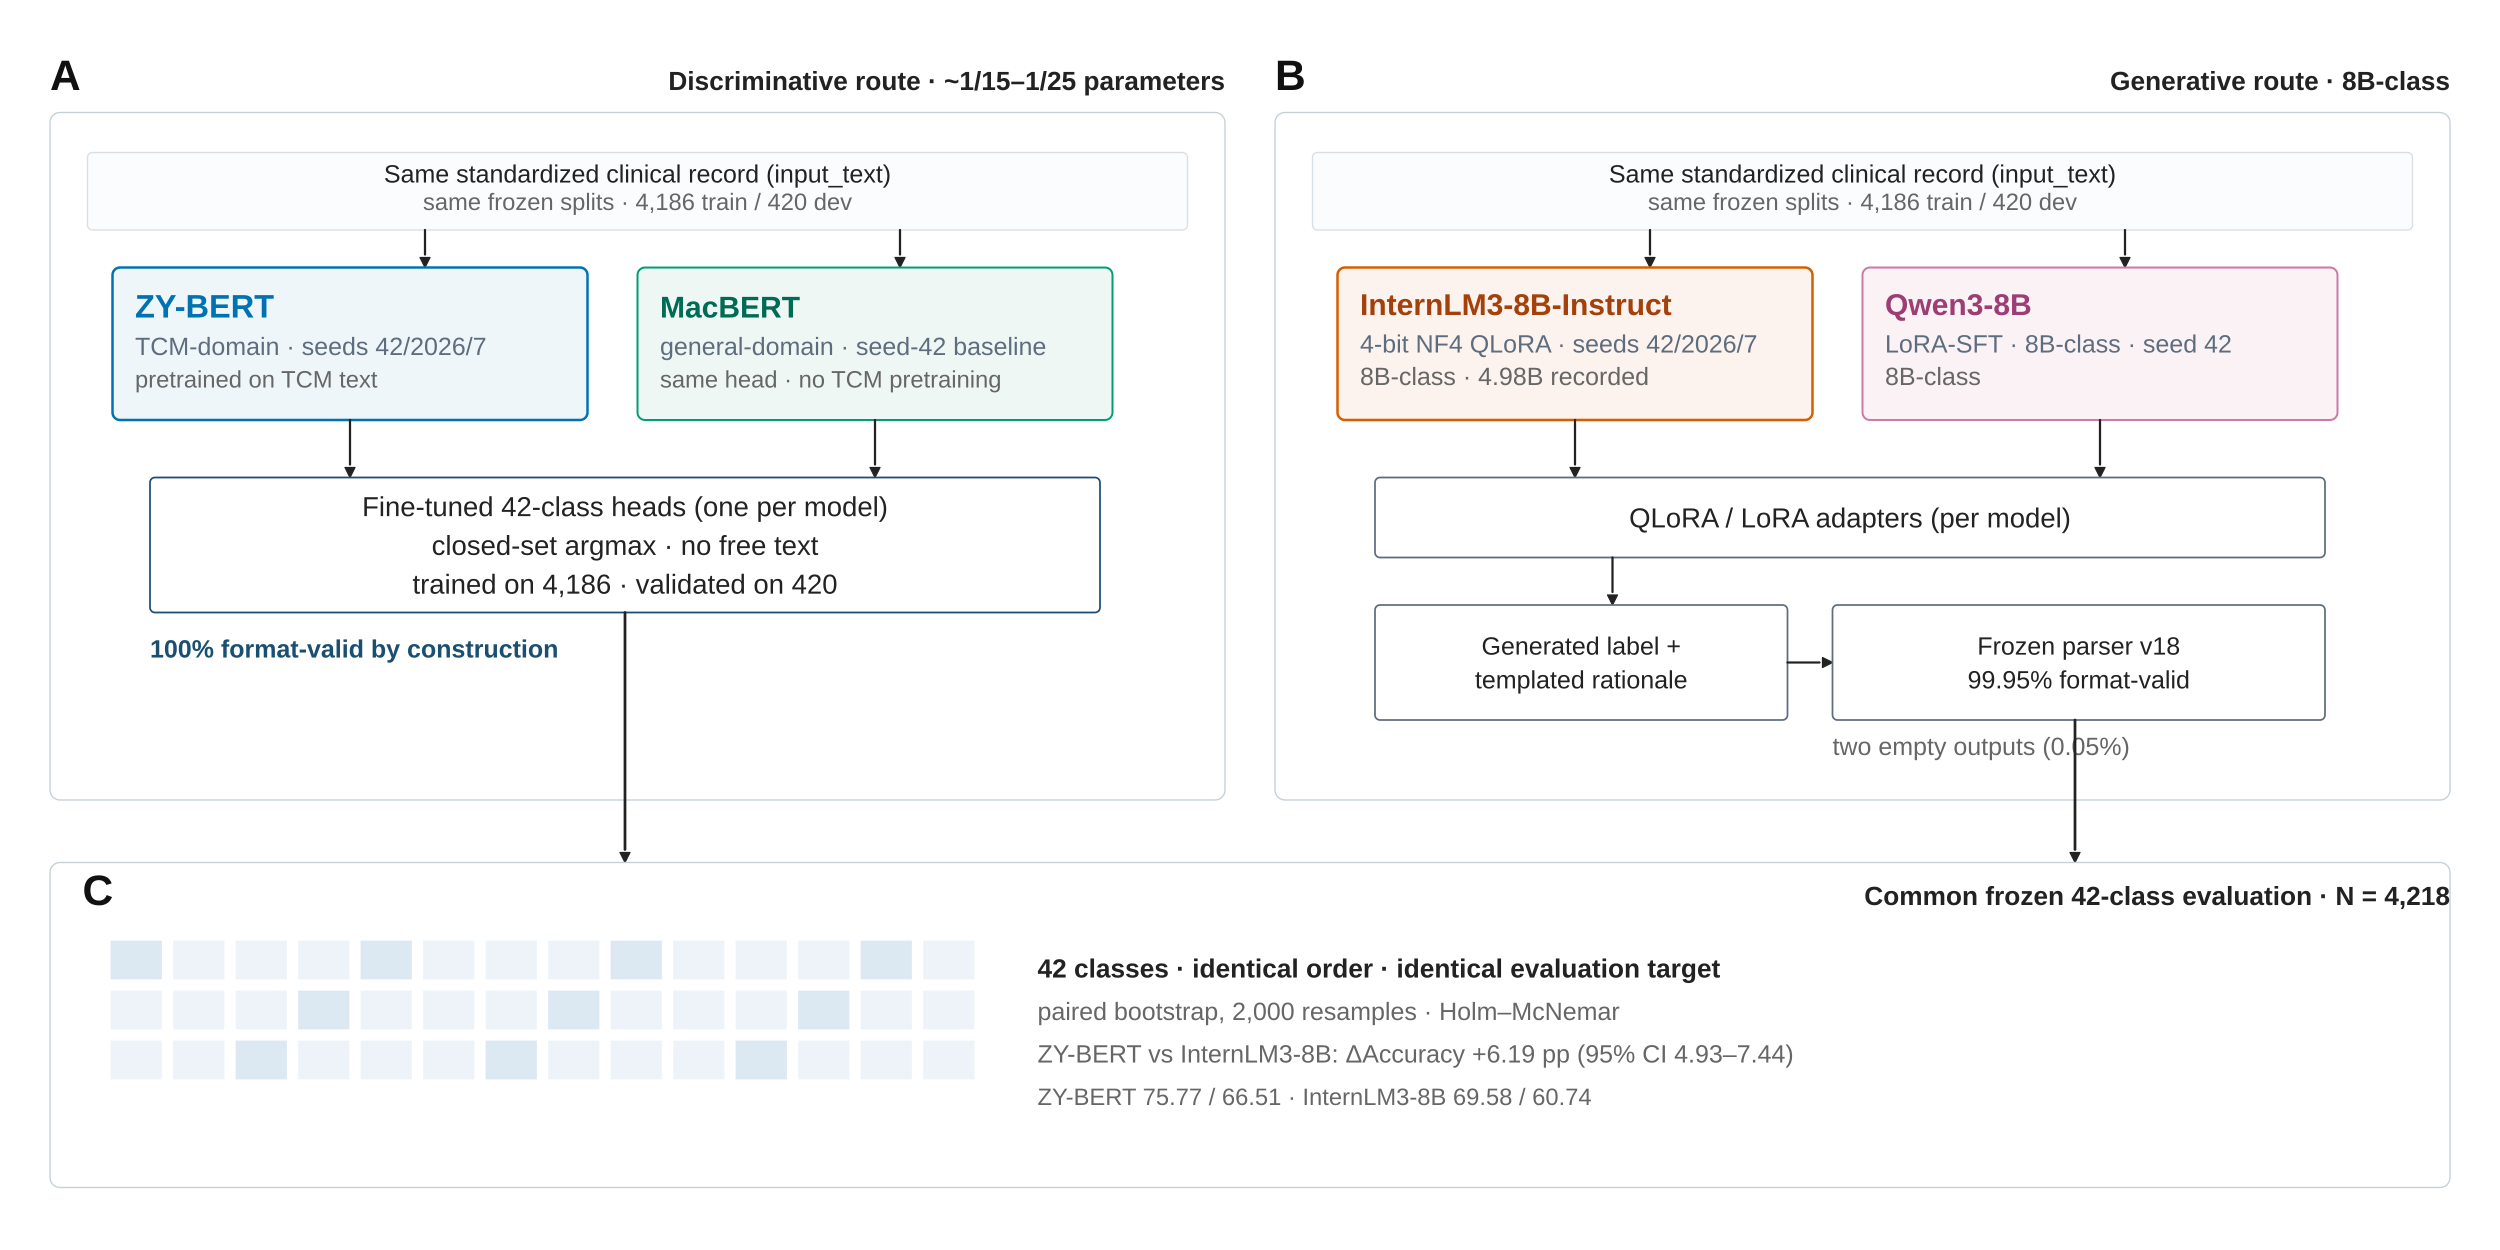
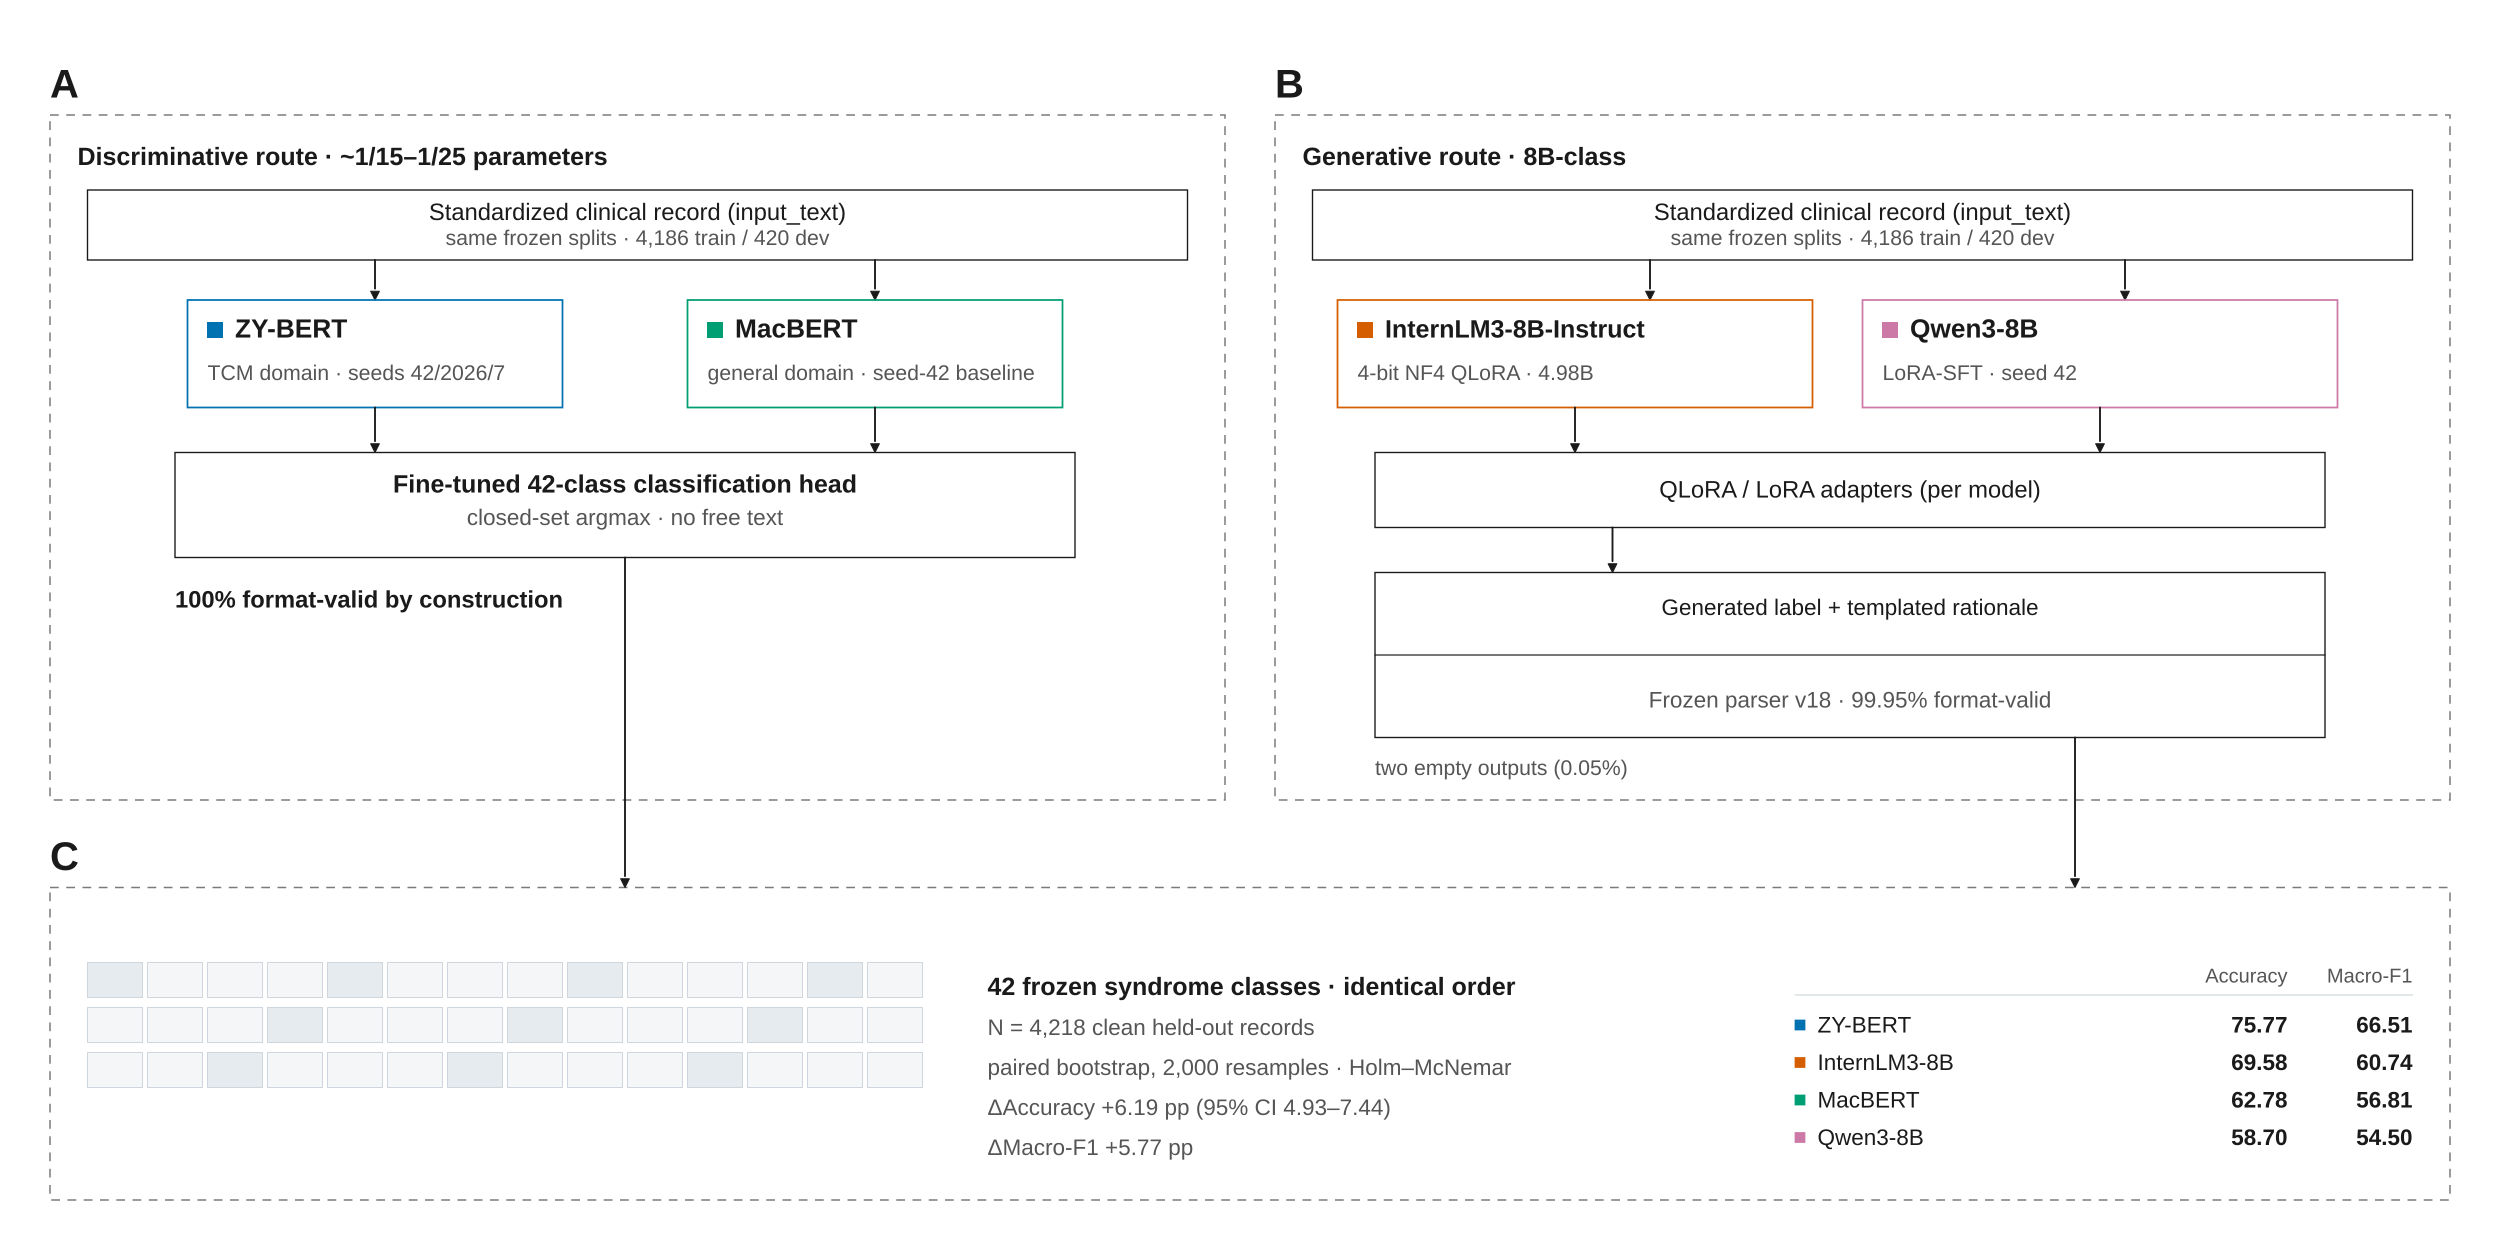
<svg xmlns="http://www.w3.org/2000/svg" width="2000" height="1000" viewBox="0 0 2000 1000">
  <rect width="2000" height="1000" fill="#FFFFFF" />
-   <rect x="40" y="90" width="940" height="550" rx="8" fill="#FFFFFF" stroke="#C6D0D7" stroke-width="1.1" opacity="1" />
-   <rect x="1020" y="90" width="940" height="550" rx="8" fill="#FFFFFF" stroke="#C6D0D7" stroke-width="1.1" opacity="1" />
-   <text x="40" y="72" font-family="Arial, Helvetica, sans-serif" font-size="34" font-weight="700" fill="#111111" text-anchor="start">A</text>
-   <text x="1020" y="72" font-family="Arial, Helvetica, sans-serif" font-size="34" font-weight="700" fill="#111111" text-anchor="start">B</text>
-   <text x="980" y="72" font-family="Arial, Helvetica, sans-serif" font-size="21" font-weight="700" fill="#222222" text-anchor="end">Discriminative route · ~1/15–1/25 parameters</text>
-   <text x="1960" y="72" font-family="Arial, Helvetica, sans-serif" font-size="21" font-weight="700" fill="#222222" text-anchor="end">Generative route · 8B-class</text>
-   <rect x="70" y="122" width="880" height="62" rx="4" fill="#FBFCFD" stroke="#D8DFE4" stroke-width="1.1" opacity="1" />
-   <text x="510" y="146" font-family="Arial, Helvetica, sans-serif" font-size="20" font-weight="400" fill="#222222" text-anchor="middle">Same standardized clinical record (input_text)</text>
-   <text x="510" y="168" font-family="Arial, Helvetica, sans-serif" font-size="19" font-weight="400" fill="#666666" text-anchor="middle">same frozen splits · 4,186 train / 420 dev</text>
-   <line x1="340" y1="184" x2="340.00" y2="203.60" stroke="#222222" stroke-width="1.8" stroke-linecap="round" />
-   <polygon points="340.00,214.00 336.00,206.00 344.00,206.00" fill="#222222" stroke="#222222" stroke-width="1" stroke-linejoin="round" />
-   <line x1="720" y1="184" x2="720.00" y2="203.60" stroke="#222222" stroke-width="1.8" stroke-linecap="round" />
-   <polygon points="720.00,214.00 716.00,206.00 724.00,206.00" fill="#222222" stroke="#222222" stroke-width="1" stroke-linejoin="round" />
-   <rect x="90" y="214" width="380" height="122" rx="6" fill="#EFF6FA" stroke="#0072B2" stroke-width="2" opacity="1" />
-   <text x="108" y="254" font-family="Arial, Helvetica, sans-serif" font-size="26" font-weight="700" fill="#0072B2" text-anchor="start">ZY-BERT</text>
-   <text x="108" y="284" font-family="Arial, Helvetica, sans-serif" font-size="20" font-weight="400" fill="#5D6D7E" text-anchor="start">TCM-domain · seeds 42/2026/7</text>
-   <text x="108" y="310" font-family="Arial, Helvetica, sans-serif" font-size="19" font-weight="400" fill="#666666" text-anchor="start">pretrained on TCM text</text>
-   <rect x="510" y="214" width="380" height="122" rx="6" fill="#EFF7F4" stroke="#009E73" stroke-width="1.6" opacity="1" />
-   <text x="528" y="254" font-family="Arial, Helvetica, sans-serif" font-size="24" font-weight="700" fill="#006B54" text-anchor="start">MacBERT</text>
-   <text x="528" y="284" font-family="Arial, Helvetica, sans-serif" font-size="20" font-weight="400" fill="#5D6D7E" text-anchor="start">general-domain · seed-42 baseline</text>
-   <text x="528" y="310" font-family="Arial, Helvetica, sans-serif" font-size="19" font-weight="400" fill="#666666" text-anchor="start">same head · no TCM pretraining</text>
-   <line x1="280" y1="336" x2="280.00" y2="371.60" stroke="#222222" stroke-width="1.8" stroke-linecap="round" />
-   <polygon points="280.00,382.00 276.00,374.00 284.00,374.00" fill="#222222" stroke="#222222" stroke-width="1" stroke-linejoin="round" />
-   <line x1="700" y1="336" x2="700.00" y2="371.60" stroke="#222222" stroke-width="1.8" stroke-linecap="round" />
-   <polygon points="700.00,382.00 696.00,374.00 704.00,374.00" fill="#222222" stroke="#222222" stroke-width="1" stroke-linejoin="round" />
-   <rect x="120" y="382" width="760" height="108" rx="4" fill="#FFFFFF" stroke="#1B4F72" stroke-width="1.4" opacity="1" />
-   <text x="500.0" y="412.92" font-family="Arial, Helvetica, sans-serif" font-size="22" font-weight="400" fill="#222222" text-anchor="middle">Fine-tuned 42-class heads (one per model)</text>
-   <text x="500.0" y="443.92" font-family="Arial, Helvetica, sans-serif" font-size="22" font-weight="400" fill="#222222" text-anchor="middle">closed-set argmax · no free text</text>
-   <text x="500.0" y="474.92" font-family="Arial, Helvetica, sans-serif" font-size="22" font-weight="400" fill="#222222" text-anchor="middle">trained on 4,186 · validated on 420</text>
-   <text x="120" y="526" font-family="Arial, Helvetica, sans-serif" font-size="20" font-weight="600" fill="#1B4F72" text-anchor="start">100% format-valid by construction</text>
-   <line x1="500" y1="490" x2="500.00" y2="679.60" stroke="#222222" stroke-width="2.2" stroke-linecap="round" />
-   <polygon points="500.00,690.00 496.00,682.00 504.00,682.00" fill="#222222" stroke="#222222" stroke-width="1" stroke-linejoin="round" />
-   <rect x="1050" y="122" width="880" height="62" rx="4" fill="#FBFCFD" stroke="#D8DFE4" stroke-width="1.1" opacity="1" />
-   <text x="1490" y="146" font-family="Arial, Helvetica, sans-serif" font-size="20" font-weight="400" fill="#222222" text-anchor="middle">Same standardized clinical record (input_text)</text>
-   <text x="1490" y="168" font-family="Arial, Helvetica, sans-serif" font-size="19" font-weight="400" fill="#666666" text-anchor="middle">same frozen splits · 4,186 train / 420 dev</text>
-   <line x1="1320" y1="184" x2="1320.00" y2="203.60" stroke="#222222" stroke-width="1.8" stroke-linecap="round" />
-   <polygon points="1320.00,214.00 1316.00,206.00 1324.00,206.00" fill="#222222" stroke="#222222" stroke-width="1" stroke-linejoin="round" />
-   <line x1="1700" y1="184" x2="1700.00" y2="203.60" stroke="#222222" stroke-width="1.8" stroke-linecap="round" />
-   <polygon points="1700.00,214.00 1696.00,206.00 1704.00,206.00" fill="#222222" stroke="#222222" stroke-width="1" stroke-linejoin="round" />
-   <rect x="1070" y="214" width="380" height="122" rx="6" fill="#FCF3EE" stroke="#D55E00" stroke-width="2" opacity="1" />
-   <text x="1088" y="252" font-family="Arial, Helvetica, sans-serif" font-size="24" font-weight="700" fill="#A4400A" text-anchor="start">InternLM3-8B-Instruct</text>
-   <text x="1088" y="282" font-family="Arial, Helvetica, sans-serif" font-size="20" font-weight="400" fill="#5D6D7E" text-anchor="start">4-bit NF4 QLoRA · seeds 42/2026/7</text>
-   <text x="1088" y="308" font-family="Arial, Helvetica, sans-serif" font-size="20" font-weight="400" fill="#666666" text-anchor="start">8B-class · 4.98B recorded</text>
-   <rect x="1490" y="214" width="380" height="122" rx="6" fill="#FBF2F6" stroke="#CC79A7" stroke-width="1.6" opacity="1" />
-   <text x="1508" y="252" font-family="Arial, Helvetica, sans-serif" font-size="24" font-weight="700" fill="#9C3D74" text-anchor="start">Qwen3-8B</text>
-   <text x="1508" y="282" font-family="Arial, Helvetica, sans-serif" font-size="20" font-weight="400" fill="#5D6D7E" text-anchor="start">LoRA-SFT · 8B-class · seed 42</text>
-   <text x="1508" y="308" font-family="Arial, Helvetica, sans-serif" font-size="20" font-weight="400" fill="#666666" text-anchor="start">8B-class</text>
-   <line x1="1260" y1="336" x2="1260.00" y2="371.60" stroke="#222222" stroke-width="1.8" stroke-linecap="round" />
-   <polygon points="1260.00,382.00 1256.00,374.00 1264.00,374.00" fill="#222222" stroke="#222222" stroke-width="1" stroke-linejoin="round" />
-   <line x1="1680" y1="336" x2="1680.00" y2="371.60" stroke="#222222" stroke-width="1.8" stroke-linecap="round" />
-   <polygon points="1680.00,382.00 1676.00,374.00 1684.00,374.00" fill="#222222" stroke="#222222" stroke-width="1" stroke-linejoin="round" />
-   <rect x="1100" y="382" width="760" height="64" rx="4" fill="#FFFFFF" stroke="#5D6D7E" stroke-width="1.4" opacity="1" />
-   <text x="1480.0" y="421.92" font-family="Arial, Helvetica, sans-serif" font-size="22" font-weight="400" fill="#222222" text-anchor="middle">QLoRA / LoRA adapters (per model)</text>
-   <line x1="1290" y1="446" x2="1290.00" y2="473.60" stroke="#222222" stroke-width="1.8" stroke-linecap="round" />
-   <polygon points="1290.00,484.00 1286.00,476.00 1294.00,476.00" fill="#222222" stroke="#222222" stroke-width="1" stroke-linejoin="round" />
-   <rect x="1100" y="484" width="330" height="92" rx="4" fill="#FFFFFF" stroke="#5D6D7E" stroke-width="1.4" opacity="1" />
-   <text x="1265.0" y="523.7" font-family="Arial, Helvetica, sans-serif" font-size="20" font-weight="400" fill="#222222" text-anchor="middle">Generated label +</text>
-   <text x="1265.0" y="550.7" font-family="Arial, Helvetica, sans-serif" font-size="20" font-weight="400" fill="#222222" text-anchor="middle">templated rationale</text>
-   <line x1="1430" y1="530" x2="1455.60" y2="530.00" stroke="#222222" stroke-width="1.8" stroke-linecap="round" />
-   <polygon points="1466.00,530.00 1458.00,534.00 1458.00,526.00" fill="#222222" stroke="#222222" stroke-width="1" stroke-linejoin="round" />
-   <rect x="1466" y="484" width="394" height="92" rx="4" fill="#FFFFFF" stroke="#5D6D7E" stroke-width="1.4" opacity="1" />
-   <text x="1663.0" y="523.7" font-family="Arial, Helvetica, sans-serif" font-size="20" font-weight="400" fill="#222222" text-anchor="middle">Frozen parser v18</text>
-   <text x="1663.0" y="550.7" font-family="Arial, Helvetica, sans-serif" font-size="20" font-weight="400" fill="#222222" text-anchor="middle">99.95% format-valid</text>
-   <text x="1466" y="604" font-family="Arial, Helvetica, sans-serif" font-size="20" font-weight="400" fill="#666666" text-anchor="start">two empty outputs (0.05%)</text>
-   <line x1="1660" y1="576" x2="1660.00" y2="679.60" stroke="#222222" stroke-width="2.2" stroke-linecap="round" />
-   <polygon points="1660.00,690.00 1656.00,682.00 1664.00,682.00" fill="#222222" stroke="#222222" stroke-width="1" stroke-linejoin="round" />
-   <rect x="40" y="690" width="1920" height="260" rx="8" fill="#FFFFFF" stroke="#C6D0D7" stroke-width="1.1" opacity="1" />
-   <text x="66" y="724" font-family="Arial, Helvetica, sans-serif" font-size="34" font-weight="700" fill="#111111" text-anchor="start">C</text>
-   <text x="1960" y="724" font-family="Arial, Helvetica, sans-serif" font-size="21" font-weight="700" fill="#222222" text-anchor="end">Common frozen 42-class evaluation · N = 4,218</text>
-   <rect x="88" y="752" width="42" height="32" rx="0" fill="#DCE8F2" stroke="#FFFFFF" stroke-width="1" opacity="1" />
-   <rect x="138" y="752" width="42" height="32" rx="0" fill="#EDF3F8" stroke="#FFFFFF" stroke-width="1" opacity="1" />
-   <rect x="188" y="752" width="42" height="32" rx="0" fill="#EDF3F8" stroke="#FFFFFF" stroke-width="1" opacity="1" />
-   <rect x="238" y="752" width="42" height="32" rx="0" fill="#EDF3F8" stroke="#FFFFFF" stroke-width="1" opacity="1" />
-   <rect x="288" y="752" width="42" height="32" rx="0" fill="#DCE8F2" stroke="#FFFFFF" stroke-width="1" opacity="1" />
-   <rect x="338" y="752" width="42" height="32" rx="0" fill="#EDF3F8" stroke="#FFFFFF" stroke-width="1" opacity="1" />
-   <rect x="388" y="752" width="42" height="32" rx="0" fill="#EDF3F8" stroke="#FFFFFF" stroke-width="1" opacity="1" />
-   <rect x="438" y="752" width="42" height="32" rx="0" fill="#EDF3F8" stroke="#FFFFFF" stroke-width="1" opacity="1" />
-   <rect x="488" y="752" width="42" height="32" rx="0" fill="#DCE8F2" stroke="#FFFFFF" stroke-width="1" opacity="1" />
-   <rect x="538" y="752" width="42" height="32" rx="0" fill="#EDF3F8" stroke="#FFFFFF" stroke-width="1" opacity="1" />
-   <rect x="588" y="752" width="42" height="32" rx="0" fill="#EDF3F8" stroke="#FFFFFF" stroke-width="1" opacity="1" />
-   <rect x="638" y="752" width="42" height="32" rx="0" fill="#EDF3F8" stroke="#FFFFFF" stroke-width="1" opacity="1" />
-   <rect x="688" y="752" width="42" height="32" rx="0" fill="#DCE8F2" stroke="#FFFFFF" stroke-width="1" opacity="1" />
-   <rect x="738" y="752" width="42" height="32" rx="0" fill="#EDF3F8" stroke="#FFFFFF" stroke-width="1" opacity="1" />
-   <rect x="88" y="792" width="42" height="32" rx="0" fill="#EDF3F8" stroke="#FFFFFF" stroke-width="1" opacity="1" />
-   <rect x="138" y="792" width="42" height="32" rx="0" fill="#EDF3F8" stroke="#FFFFFF" stroke-width="1" opacity="1" />
-   <rect x="188" y="792" width="42" height="32" rx="0" fill="#EDF3F8" stroke="#FFFFFF" stroke-width="1" opacity="1" />
-   <rect x="238" y="792" width="42" height="32" rx="0" fill="#DCE8F2" stroke="#FFFFFF" stroke-width="1" opacity="1" />
-   <rect x="288" y="792" width="42" height="32" rx="0" fill="#EDF3F8" stroke="#FFFFFF" stroke-width="1" opacity="1" />
-   <rect x="338" y="792" width="42" height="32" rx="0" fill="#EDF3F8" stroke="#FFFFFF" stroke-width="1" opacity="1" />
-   <rect x="388" y="792" width="42" height="32" rx="0" fill="#EDF3F8" stroke="#FFFFFF" stroke-width="1" opacity="1" />
-   <rect x="438" y="792" width="42" height="32" rx="0" fill="#DCE8F2" stroke="#FFFFFF" stroke-width="1" opacity="1" />
-   <rect x="488" y="792" width="42" height="32" rx="0" fill="#EDF3F8" stroke="#FFFFFF" stroke-width="1" opacity="1" />
-   <rect x="538" y="792" width="42" height="32" rx="0" fill="#EDF3F8" stroke="#FFFFFF" stroke-width="1" opacity="1" />
-   <rect x="588" y="792" width="42" height="32" rx="0" fill="#EDF3F8" stroke="#FFFFFF" stroke-width="1" opacity="1" />
-   <rect x="638" y="792" width="42" height="32" rx="0" fill="#DCE8F2" stroke="#FFFFFF" stroke-width="1" opacity="1" />
-   <rect x="688" y="792" width="42" height="32" rx="0" fill="#EDF3F8" stroke="#FFFFFF" stroke-width="1" opacity="1" />
-   <rect x="738" y="792" width="42" height="32" rx="0" fill="#EDF3F8" stroke="#FFFFFF" stroke-width="1" opacity="1" />
-   <rect x="88" y="832" width="42" height="32" rx="0" fill="#EDF3F8" stroke="#FFFFFF" stroke-width="1" opacity="1" />
-   <rect x="138" y="832" width="42" height="32" rx="0" fill="#EDF3F8" stroke="#FFFFFF" stroke-width="1" opacity="1" />
-   <rect x="188" y="832" width="42" height="32" rx="0" fill="#DCE8F2" stroke="#FFFFFF" stroke-width="1" opacity="1" />
-   <rect x="238" y="832" width="42" height="32" rx="0" fill="#EDF3F8" stroke="#FFFFFF" stroke-width="1" opacity="1" />
-   <rect x="288" y="832" width="42" height="32" rx="0" fill="#EDF3F8" stroke="#FFFFFF" stroke-width="1" opacity="1" />
-   <rect x="338" y="832" width="42" height="32" rx="0" fill="#EDF3F8" stroke="#FFFFFF" stroke-width="1" opacity="1" />
-   <rect x="388" y="832" width="42" height="32" rx="0" fill="#DCE8F2" stroke="#FFFFFF" stroke-width="1" opacity="1" />
-   <rect x="438" y="832" width="42" height="32" rx="0" fill="#EDF3F8" stroke="#FFFFFF" stroke-width="1" opacity="1" />
-   <rect x="488" y="832" width="42" height="32" rx="0" fill="#EDF3F8" stroke="#FFFFFF" stroke-width="1" opacity="1" />
-   <rect x="538" y="832" width="42" height="32" rx="0" fill="#EDF3F8" stroke="#FFFFFF" stroke-width="1" opacity="1" />
-   <rect x="588" y="832" width="42" height="32" rx="0" fill="#DCE8F2" stroke="#FFFFFF" stroke-width="1" opacity="1" />
-   <rect x="638" y="832" width="42" height="32" rx="0" fill="#EDF3F8" stroke="#FFFFFF" stroke-width="1" opacity="1" />
-   <rect x="688" y="832" width="42" height="32" rx="0" fill="#EDF3F8" stroke="#FFFFFF" stroke-width="1" opacity="1" />
-   <rect x="738" y="832" width="42" height="32" rx="0" fill="#EDF3F8" stroke="#FFFFFF" stroke-width="1" opacity="1" />
-   <text x="830" y="782" font-family="Arial, Helvetica, sans-serif" font-size="21" font-weight="600" fill="#222222" text-anchor="start">42 classes · identical order · identical evaluation target</text>
-   <text x="830" y="816" font-family="Arial, Helvetica, sans-serif" font-size="20" font-weight="400" fill="#666666" text-anchor="start">paired bootstrap, 2,000 resamples · Holm–McNemar</text>
-   <text x="830" y="850" font-family="Arial, Helvetica, sans-serif" font-size="20" font-weight="400" fill="#666666" text-anchor="start">ZY-BERT vs InternLM3-8B: ΔAccuracy +6.19 pp (95% CI 4.93–7.44)</text>
-   <text x="830" y="884" font-family="Arial, Helvetica, sans-serif" font-size="19" font-weight="400" fill="#666666" text-anchor="start">ZY-BERT 75.77 / 66.51  ·  InternLM3-8B 69.58 / 60.74</text>
+   <rect x="40" y="92" width="940" height="548" rx="0" fill="none" stroke="#7A7A7A" stroke-width="1.2" stroke-dasharray="7 6" />
+   <rect x="1020" y="92" width="940" height="548" rx="0" fill="none" stroke="#7A7A7A" stroke-width="1.2" stroke-dasharray="7 6" />
+   <rect x="40" y="710" width="1920" height="250" rx="0" fill="none" stroke="#7A7A7A" stroke-width="1.2" stroke-dasharray="7 6" />
+   <text x="40" y="78" font-family="Arial, Helvetica, sans-serif" font-size="32" font-weight="700" fill="#1A1A1A" text-anchor="start">A</text>
+   <text x="1020" y="78" font-family="Arial, Helvetica, sans-serif" font-size="32" font-weight="700" fill="#1A1A1A" text-anchor="start">B</text>
+   <text x="40" y="696" font-family="Arial, Helvetica, sans-serif" font-size="32" font-weight="700" fill="#1A1A1A" text-anchor="start">C</text>
+   <text x="62" y="132" font-family="Arial, Helvetica, sans-serif" font-size="20" font-weight="700" fill="#1A1A1A" text-anchor="start">Discriminative route · ~1/15–1/25 parameters</text>
+   <rect x="70" y="152" width="880" height="56" rx="0" fill="#FFFFFF" stroke="#1A1A1A" stroke-width="1.1" />
+   <text x="510" y="176" font-family="Arial, Helvetica, sans-serif" font-size="19" font-weight="400" fill="#1A1A1A" text-anchor="middle">Standardized clinical record (input_text)</text>
+   <text x="510" y="196" font-family="Arial, Helvetica, sans-serif" font-size="17" font-weight="400" fill="#555555" text-anchor="middle">same frozen splits · 4,186 train / 420 dev</text>
+   <line x1="300" y1="208" x2="300.00" y2="230.90" stroke="#1A1A1A" stroke-width="1.5" stroke-linecap="round" />
+   <polygon points="300.00,240.00 296.50,233.00 303.50,233.00" fill="#1A1A1A" stroke="#1A1A1A" stroke-width="0.8" stroke-linejoin="round" />
+   <line x1="700" y1="208" x2="700.00" y2="230.90" stroke="#1A1A1A" stroke-width="1.5" stroke-linecap="round" />
+   <polygon points="700.00,240.00 696.50,233.00 703.50,233.00" fill="#1A1A1A" stroke="#1A1A1A" stroke-width="0.8" stroke-linejoin="round" />
+   <rect x="150" y="240" width="300" height="86" rx="0" fill="none" stroke="#0072B2" stroke-width="1.4" />
+   <rect x="166" y="258" width="12" height="12" rx="0" fill="#0072B2" stroke="#0072B2" stroke-width="0.8" />
+   <text x="188" y="270" font-family="Arial, Helvetica, sans-serif" font-size="21" font-weight="700" fill="#1A1A1A" text-anchor="start">ZY-BERT</text>
+   <text x="166" y="304" font-family="Arial, Helvetica, sans-serif" font-size="17" font-weight="400" fill="#555555" text-anchor="start">TCM domain · seeds 42/2026/7</text>
+   <rect x="550" y="240" width="300" height="86" rx="0" fill="none" stroke="#009E73" stroke-width="1.4" />
+   <rect x="566" y="258" width="12" height="12" rx="0" fill="#009E73" stroke="#009E73" stroke-width="0.8" />
+   <text x="588" y="270" font-family="Arial, Helvetica, sans-serif" font-size="21" font-weight="700" fill="#1A1A1A" text-anchor="start">MacBERT</text>
+   <text x="566" y="304" font-family="Arial, Helvetica, sans-serif" font-size="17" font-weight="400" fill="#555555" text-anchor="start">general domain · seed-42 baseline</text>
+   <line x1="300" y1="326" x2="300.00" y2="352.90" stroke="#1A1A1A" stroke-width="1.5" stroke-linecap="round" />
+   <polygon points="300.00,362.00 296.50,355.00 303.50,355.00" fill="#1A1A1A" stroke="#1A1A1A" stroke-width="0.8" stroke-linejoin="round" />
+   <line x1="700" y1="326" x2="700.00" y2="352.90" stroke="#1A1A1A" stroke-width="1.5" stroke-linecap="round" />
+   <polygon points="700.00,362.00 696.50,355.00 703.50,355.00" fill="#1A1A1A" stroke="#1A1A1A" stroke-width="0.8" stroke-linejoin="round" />
+   <rect x="140" y="362" width="720" height="84" rx="0" fill="none" stroke="#1A1A1A" stroke-width="1.1" />
+   <text x="500" y="394" font-family="Arial, Helvetica, sans-serif" font-size="20" font-weight="700" fill="#1A1A1A" text-anchor="middle">Fine-tuned 42-class classification head</text>
+   <text x="500" y="420" font-family="Arial, Helvetica, sans-serif" font-size="18" font-weight="400" fill="#555555" text-anchor="middle">closed-set argmax · no free text</text>
+   <text x="140" y="486" font-family="Arial, Helvetica, sans-serif" font-size="19" font-weight="700" fill="#1A1A1A" text-anchor="start">100% format-valid by construction</text>
+   <line x1="500" y1="446" x2="500.00" y2="700.90" stroke="#1A1A1A" stroke-width="1.5" stroke-linecap="round" />
+   <polygon points="500.00,710.00 496.50,703.00 503.50,703.00" fill="#1A1A1A" stroke="#1A1A1A" stroke-width="0.8" stroke-linejoin="round" />
+   <text x="1042" y="132" font-family="Arial, Helvetica, sans-serif" font-size="20" font-weight="700" fill="#1A1A1A" text-anchor="start">Generative route · 8B-class</text>
+   <rect x="1050" y="152" width="880" height="56" rx="0" fill="#FFFFFF" stroke="#1A1A1A" stroke-width="1.1" />
+   <text x="1490" y="176" font-family="Arial, Helvetica, sans-serif" font-size="19" font-weight="400" fill="#1A1A1A" text-anchor="middle">Standardized clinical record (input_text)</text>
+   <text x="1490" y="196" font-family="Arial, Helvetica, sans-serif" font-size="17" font-weight="400" fill="#555555" text-anchor="middle">same frozen splits · 4,186 train / 420 dev</text>
+   <line x1="1320" y1="208" x2="1320.00" y2="230.90" stroke="#1A1A1A" stroke-width="1.5" stroke-linecap="round" />
+   <polygon points="1320.00,240.00 1316.50,233.00 1323.50,233.00" fill="#1A1A1A" stroke="#1A1A1A" stroke-width="0.8" stroke-linejoin="round" />
+   <line x1="1700" y1="208" x2="1700.00" y2="230.90" stroke="#1A1A1A" stroke-width="1.5" stroke-linecap="round" />
+   <polygon points="1700.00,240.00 1696.50,233.00 1703.50,233.00" fill="#1A1A1A" stroke="#1A1A1A" stroke-width="0.8" stroke-linejoin="round" />
+   <rect x="1070" y="240" width="380" height="86" rx="0" fill="none" stroke="#D55E00" stroke-width="1.4" />
+   <rect x="1086" y="258" width="12" height="12" rx="0" fill="#D55E00" stroke="#D55E00" stroke-width="0.8" />
+   <text x="1108" y="270" font-family="Arial, Helvetica, sans-serif" font-size="20" font-weight="700" fill="#1A1A1A" text-anchor="start">InternLM3-8B-Instruct</text>
+   <text x="1086" y="304" font-family="Arial, Helvetica, sans-serif" font-size="17" font-weight="400" fill="#555555" text-anchor="start">4-bit NF4 QLoRA · 4.98B</text>
+   <rect x="1490" y="240" width="380" height="86" rx="0" fill="none" stroke="#CC79A7" stroke-width="1.4" />
+   <rect x="1506" y="258" width="12" height="12" rx="0" fill="#CC79A7" stroke="#CC79A7" stroke-width="0.8" />
+   <text x="1528" y="270" font-family="Arial, Helvetica, sans-serif" font-size="21" font-weight="700" fill="#1A1A1A" text-anchor="start">Qwen3-8B</text>
+   <text x="1506" y="304" font-family="Arial, Helvetica, sans-serif" font-size="17" font-weight="400" fill="#555555" text-anchor="start">LoRA-SFT · seed 42</text>
+   <line x1="1260" y1="326" x2="1260.00" y2="352.90" stroke="#1A1A1A" stroke-width="1.5" stroke-linecap="round" />
+   <polygon points="1260.00,362.00 1256.50,355.00 1263.50,355.00" fill="#1A1A1A" stroke="#1A1A1A" stroke-width="0.8" stroke-linejoin="round" />
+   <line x1="1680" y1="326" x2="1680.00" y2="352.90" stroke="#1A1A1A" stroke-width="1.5" stroke-linecap="round" />
+   <polygon points="1680.00,362.00 1676.50,355.00 1683.50,355.00" fill="#1A1A1A" stroke="#1A1A1A" stroke-width="0.8" stroke-linejoin="round" />
+   <rect x="1100" y="362" width="760" height="60" rx="0" fill="none" stroke="#1A1A1A" stroke-width="1.1" />
+   <text x="1480" y="398" font-family="Arial, Helvetica, sans-serif" font-size="19" font-weight="400" fill="#1A1A1A" text-anchor="middle">QLoRA / LoRA adapters (per model)</text>
+   <line x1="1290" y1="422" x2="1290.00" y2="448.90" stroke="#1A1A1A" stroke-width="1.5" stroke-linecap="round" />
+   <polygon points="1290.00,458.00 1286.50,451.00 1293.50,451.00" fill="#1A1A1A" stroke="#1A1A1A" stroke-width="0.8" stroke-linejoin="round" />
+   <rect x="1100" y="458" width="760" height="132" rx="0" fill="none" stroke="#1A1A1A" stroke-width="1.1" />
+   <line x1="1100" y1="524" x2="1860" y2="524" stroke="#1A1A1A" stroke-width="1" stroke-linecap="round" />
+   <text x="1480" y="492" font-family="Arial, Helvetica, sans-serif" font-size="18" font-weight="400" fill="#1A1A1A" text-anchor="middle">Generated label + templated rationale</text>
+   <text x="1480" y="566" font-family="Arial, Helvetica, sans-serif" font-size="18" font-weight="400" fill="#555555" text-anchor="middle">Frozen parser v18 · 99.95% format-valid</text>
+   <text x="1100" y="620" font-family="Arial, Helvetica, sans-serif" font-size="17" font-weight="400" fill="#555555" text-anchor="start">two empty outputs (0.05%)</text>
+   <line x1="1660" y1="590" x2="1660.00" y2="700.90" stroke="#1A1A1A" stroke-width="1.5" stroke-linecap="round" />
+   <polygon points="1660.00,710.00 1656.50,703.00 1663.50,703.00" fill="#1A1A1A" stroke="#1A1A1A" stroke-width="0.8" stroke-linejoin="round" />
+   <rect x="70" y="770" width="44" height="28" rx="0" fill="#E6EBEF" stroke="#C9D2D8" stroke-width="0.7" />
+   <rect x="118" y="770" width="44" height="28" rx="0" fill="#F4F6F8" stroke="#C9D2D8" stroke-width="0.7" />
+   <rect x="166" y="770" width="44" height="28" rx="0" fill="#F4F6F8" stroke="#C9D2D8" stroke-width="0.7" />
+   <rect x="214" y="770" width="44" height="28" rx="0" fill="#F4F6F8" stroke="#C9D2D8" stroke-width="0.7" />
+   <rect x="262" y="770" width="44" height="28" rx="0" fill="#E6EBEF" stroke="#C9D2D8" stroke-width="0.7" />
+   <rect x="310" y="770" width="44" height="28" rx="0" fill="#F4F6F8" stroke="#C9D2D8" stroke-width="0.7" />
+   <rect x="358" y="770" width="44" height="28" rx="0" fill="#F4F6F8" stroke="#C9D2D8" stroke-width="0.7" />
+   <rect x="406" y="770" width="44" height="28" rx="0" fill="#F4F6F8" stroke="#C9D2D8" stroke-width="0.7" />
+   <rect x="454" y="770" width="44" height="28" rx="0" fill="#E6EBEF" stroke="#C9D2D8" stroke-width="0.7" />
+   <rect x="502" y="770" width="44" height="28" rx="0" fill="#F4F6F8" stroke="#C9D2D8" stroke-width="0.7" />
+   <rect x="550" y="770" width="44" height="28" rx="0" fill="#F4F6F8" stroke="#C9D2D8" stroke-width="0.7" />
+   <rect x="598" y="770" width="44" height="28" rx="0" fill="#F4F6F8" stroke="#C9D2D8" stroke-width="0.7" />
+   <rect x="646" y="770" width="44" height="28" rx="0" fill="#E6EBEF" stroke="#C9D2D8" stroke-width="0.7" />
+   <rect x="694" y="770" width="44" height="28" rx="0" fill="#F4F6F8" stroke="#C9D2D8" stroke-width="0.7" />
+   <rect x="70" y="806" width="44" height="28" rx="0" fill="#F4F6F8" stroke="#C9D2D8" stroke-width="0.7" />
+   <rect x="118" y="806" width="44" height="28" rx="0" fill="#F4F6F8" stroke="#C9D2D8" stroke-width="0.7" />
+   <rect x="166" y="806" width="44" height="28" rx="0" fill="#F4F6F8" stroke="#C9D2D8" stroke-width="0.7" />
+   <rect x="214" y="806" width="44" height="28" rx="0" fill="#E6EBEF" stroke="#C9D2D8" stroke-width="0.7" />
+   <rect x="262" y="806" width="44" height="28" rx="0" fill="#F4F6F8" stroke="#C9D2D8" stroke-width="0.7" />
+   <rect x="310" y="806" width="44" height="28" rx="0" fill="#F4F6F8" stroke="#C9D2D8" stroke-width="0.7" />
+   <rect x="358" y="806" width="44" height="28" rx="0" fill="#F4F6F8" stroke="#C9D2D8" stroke-width="0.7" />
+   <rect x="406" y="806" width="44" height="28" rx="0" fill="#E6EBEF" stroke="#C9D2D8" stroke-width="0.7" />
+   <rect x="454" y="806" width="44" height="28" rx="0" fill="#F4F6F8" stroke="#C9D2D8" stroke-width="0.7" />
+   <rect x="502" y="806" width="44" height="28" rx="0" fill="#F4F6F8" stroke="#C9D2D8" stroke-width="0.7" />
+   <rect x="550" y="806" width="44" height="28" rx="0" fill="#F4F6F8" stroke="#C9D2D8" stroke-width="0.7" />
+   <rect x="598" y="806" width="44" height="28" rx="0" fill="#E6EBEF" stroke="#C9D2D8" stroke-width="0.7" />
+   <rect x="646" y="806" width="44" height="28" rx="0" fill="#F4F6F8" stroke="#C9D2D8" stroke-width="0.7" />
+   <rect x="694" y="806" width="44" height="28" rx="0" fill="#F4F6F8" stroke="#C9D2D8" stroke-width="0.7" />
+   <rect x="70" y="842" width="44" height="28" rx="0" fill="#F4F6F8" stroke="#C9D2D8" stroke-width="0.7" />
+   <rect x="118" y="842" width="44" height="28" rx="0" fill="#F4F6F8" stroke="#C9D2D8" stroke-width="0.7" />
+   <rect x="166" y="842" width="44" height="28" rx="0" fill="#E6EBEF" stroke="#C9D2D8" stroke-width="0.7" />
+   <rect x="214" y="842" width="44" height="28" rx="0" fill="#F4F6F8" stroke="#C9D2D8" stroke-width="0.7" />
+   <rect x="262" y="842" width="44" height="28" rx="0" fill="#F4F6F8" stroke="#C9D2D8" stroke-width="0.7" />
+   <rect x="310" y="842" width="44" height="28" rx="0" fill="#F4F6F8" stroke="#C9D2D8" stroke-width="0.7" />
+   <rect x="358" y="842" width="44" height="28" rx="0" fill="#E6EBEF" stroke="#C9D2D8" stroke-width="0.7" />
+   <rect x="406" y="842" width="44" height="28" rx="0" fill="#F4F6F8" stroke="#C9D2D8" stroke-width="0.7" />
+   <rect x="454" y="842" width="44" height="28" rx="0" fill="#F4F6F8" stroke="#C9D2D8" stroke-width="0.7" />
+   <rect x="502" y="842" width="44" height="28" rx="0" fill="#F4F6F8" stroke="#C9D2D8" stroke-width="0.7" />
+   <rect x="550" y="842" width="44" height="28" rx="0" fill="#E6EBEF" stroke="#C9D2D8" stroke-width="0.7" />
+   <rect x="598" y="842" width="44" height="28" rx="0" fill="#F4F6F8" stroke="#C9D2D8" stroke-width="0.7" />
+   <rect x="646" y="842" width="44" height="28" rx="0" fill="#F4F6F8" stroke="#C9D2D8" stroke-width="0.7" />
+   <rect x="694" y="842" width="44" height="28" rx="0" fill="#F4F6F8" stroke="#C9D2D8" stroke-width="0.7" />
+   <text x="790" y="796" font-family="Arial, Helvetica, sans-serif" font-size="20" font-weight="700" fill="#1A1A1A" text-anchor="start">42 frozen syndrome classes · identical order</text>
+   <text x="790" y="828" font-family="Arial, Helvetica, sans-serif" font-size="18" font-weight="400" fill="#555555" text-anchor="start">N = 4,218 clean held-out records</text>
+   <text x="790" y="860" font-family="Arial, Helvetica, sans-serif" font-size="18" font-weight="400" fill="#555555" text-anchor="start">paired bootstrap, 2,000 resamples · Holm–McNemar</text>
+   <text x="790" y="892" font-family="Arial, Helvetica, sans-serif" font-size="18" font-weight="400" fill="#555555" text-anchor="start">ΔAccuracy +6.19 pp (95% CI 4.93–7.44)</text>
+   <text x="790" y="924" font-family="Arial, Helvetica, sans-serif" font-size="18" font-weight="400" fill="#555555" text-anchor="start">ΔMacro-F1 +5.77 pp</text>
+   <text x="1830" y="786" font-family="Arial, Helvetica, sans-serif" font-size="16" font-weight="400" fill="#555555" text-anchor="end">Accuracy</text>
+   <text x="1930" y="786" font-family="Arial, Helvetica, sans-serif" font-size="16" font-weight="400" fill="#555555" text-anchor="end">Macro-F1</text>
+   <line x1="1436" y1="796" x2="1930" y2="796" stroke="#C9D2D8" stroke-width="0.9" stroke-linecap="round" />
+   <rect x="1436" y="816" width="8" height="8" rx="0" fill="#0072B2" stroke="#0072B2" stroke-width="0.6" />
+   <text x="1454" y="826" font-family="Arial, Helvetica, sans-serif" font-size="18" font-weight="400" fill="#1A1A1A" text-anchor="start">ZY-BERT</text>
+   <text x="1830" y="826" font-family="Arial, Helvetica, sans-serif" font-size="18" font-weight="600" fill="#1A1A1A" text-anchor="end">75.77</text>
+   <text x="1930" y="826" font-family="Arial, Helvetica, sans-serif" font-size="18" font-weight="600" fill="#1A1A1A" text-anchor="end">66.51</text>
+   <rect x="1436" y="846" width="8" height="8" rx="0" fill="#D55E00" stroke="#D55E00" stroke-width="0.6" />
+   <text x="1454" y="856" font-family="Arial, Helvetica, sans-serif" font-size="18" font-weight="400" fill="#1A1A1A" text-anchor="start">InternLM3-8B</text>
+   <text x="1830" y="856" font-family="Arial, Helvetica, sans-serif" font-size="18" font-weight="600" fill="#1A1A1A" text-anchor="end">69.58</text>
+   <text x="1930" y="856" font-family="Arial, Helvetica, sans-serif" font-size="18" font-weight="600" fill="#1A1A1A" text-anchor="end">60.74</text>
+   <rect x="1436" y="876" width="8" height="8" rx="0" fill="#009E73" stroke="#009E73" stroke-width="0.6" />
+   <text x="1454" y="886" font-family="Arial, Helvetica, sans-serif" font-size="18" font-weight="400" fill="#1A1A1A" text-anchor="start">MacBERT</text>
+   <text x="1830" y="886" font-family="Arial, Helvetica, sans-serif" font-size="18" font-weight="600" fill="#1A1A1A" text-anchor="end">62.78</text>
+   <text x="1930" y="886" font-family="Arial, Helvetica, sans-serif" font-size="18" font-weight="600" fill="#1A1A1A" text-anchor="end">56.81</text>
+   <rect x="1436" y="906" width="8" height="8" rx="0" fill="#CC79A7" stroke="#CC79A7" stroke-width="0.6" />
+   <text x="1454" y="916" font-family="Arial, Helvetica, sans-serif" font-size="18" font-weight="400" fill="#1A1A1A" text-anchor="start">Qwen3-8B</text>
+   <text x="1830" y="916" font-family="Arial, Helvetica, sans-serif" font-size="18" font-weight="600" fill="#1A1A1A" text-anchor="end">58.70</text>
+   <text x="1930" y="916" font-family="Arial, Helvetica, sans-serif" font-size="18" font-weight="600" fill="#1A1A1A" text-anchor="end">54.50</text>
</svg>
